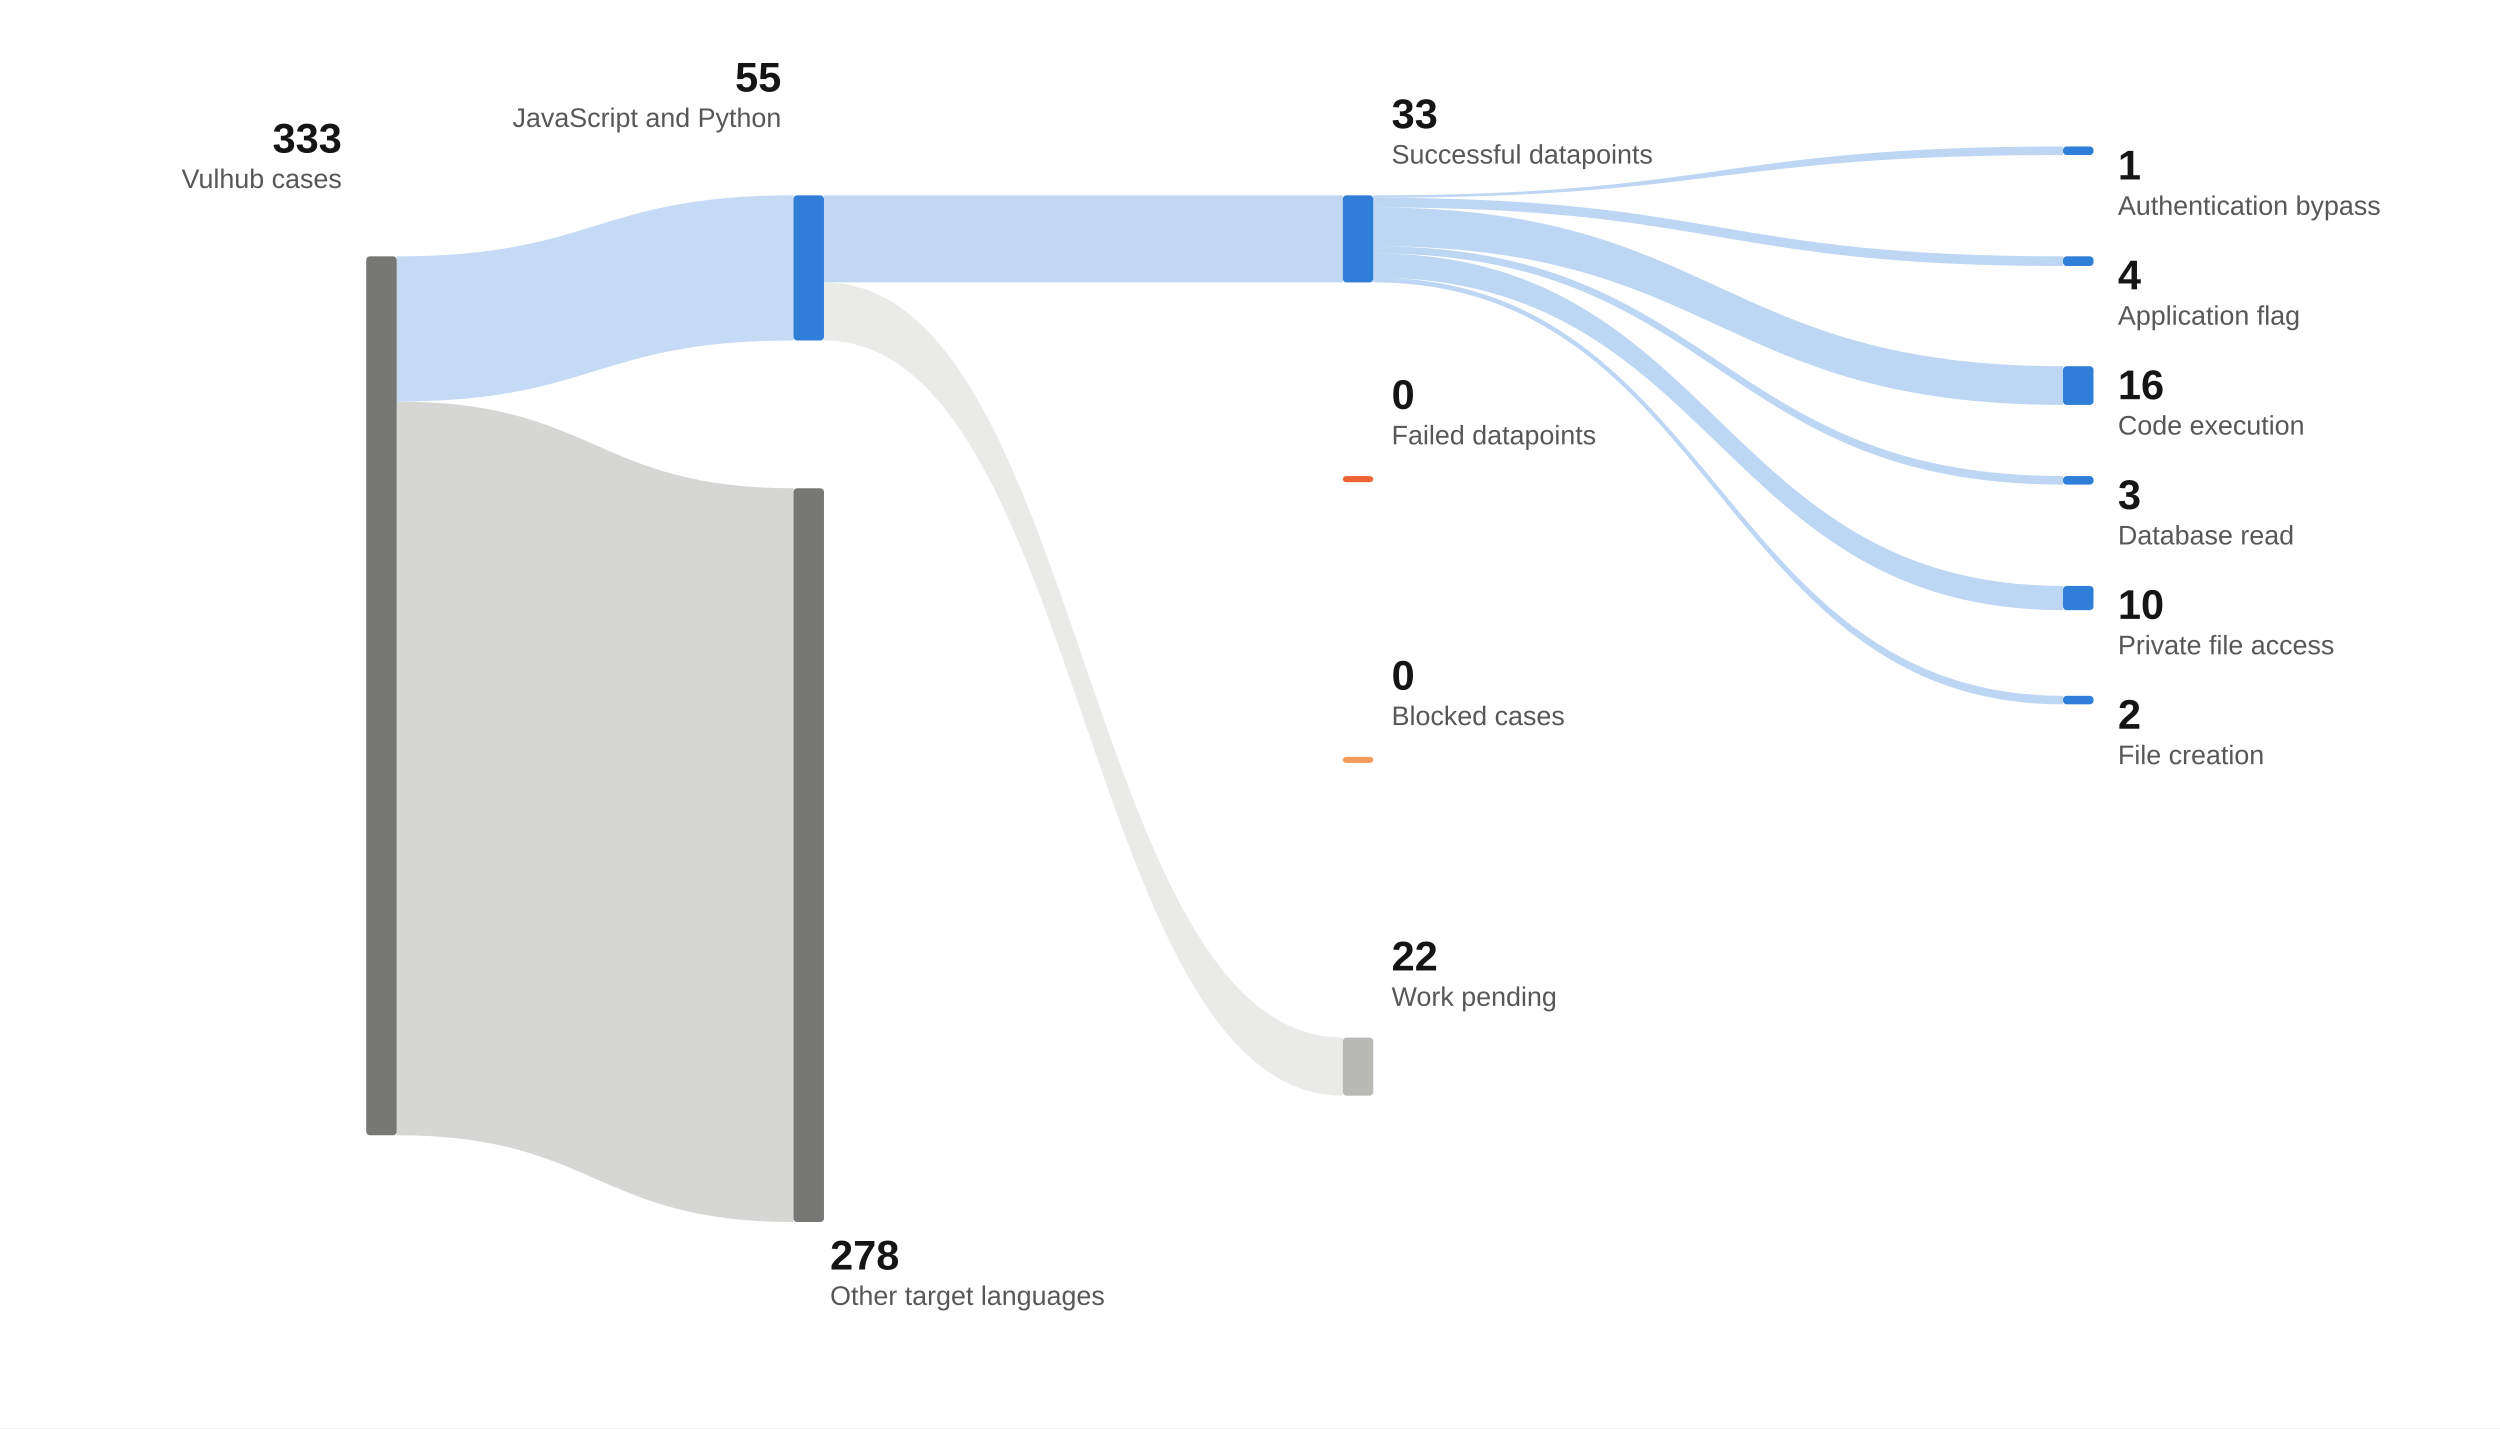
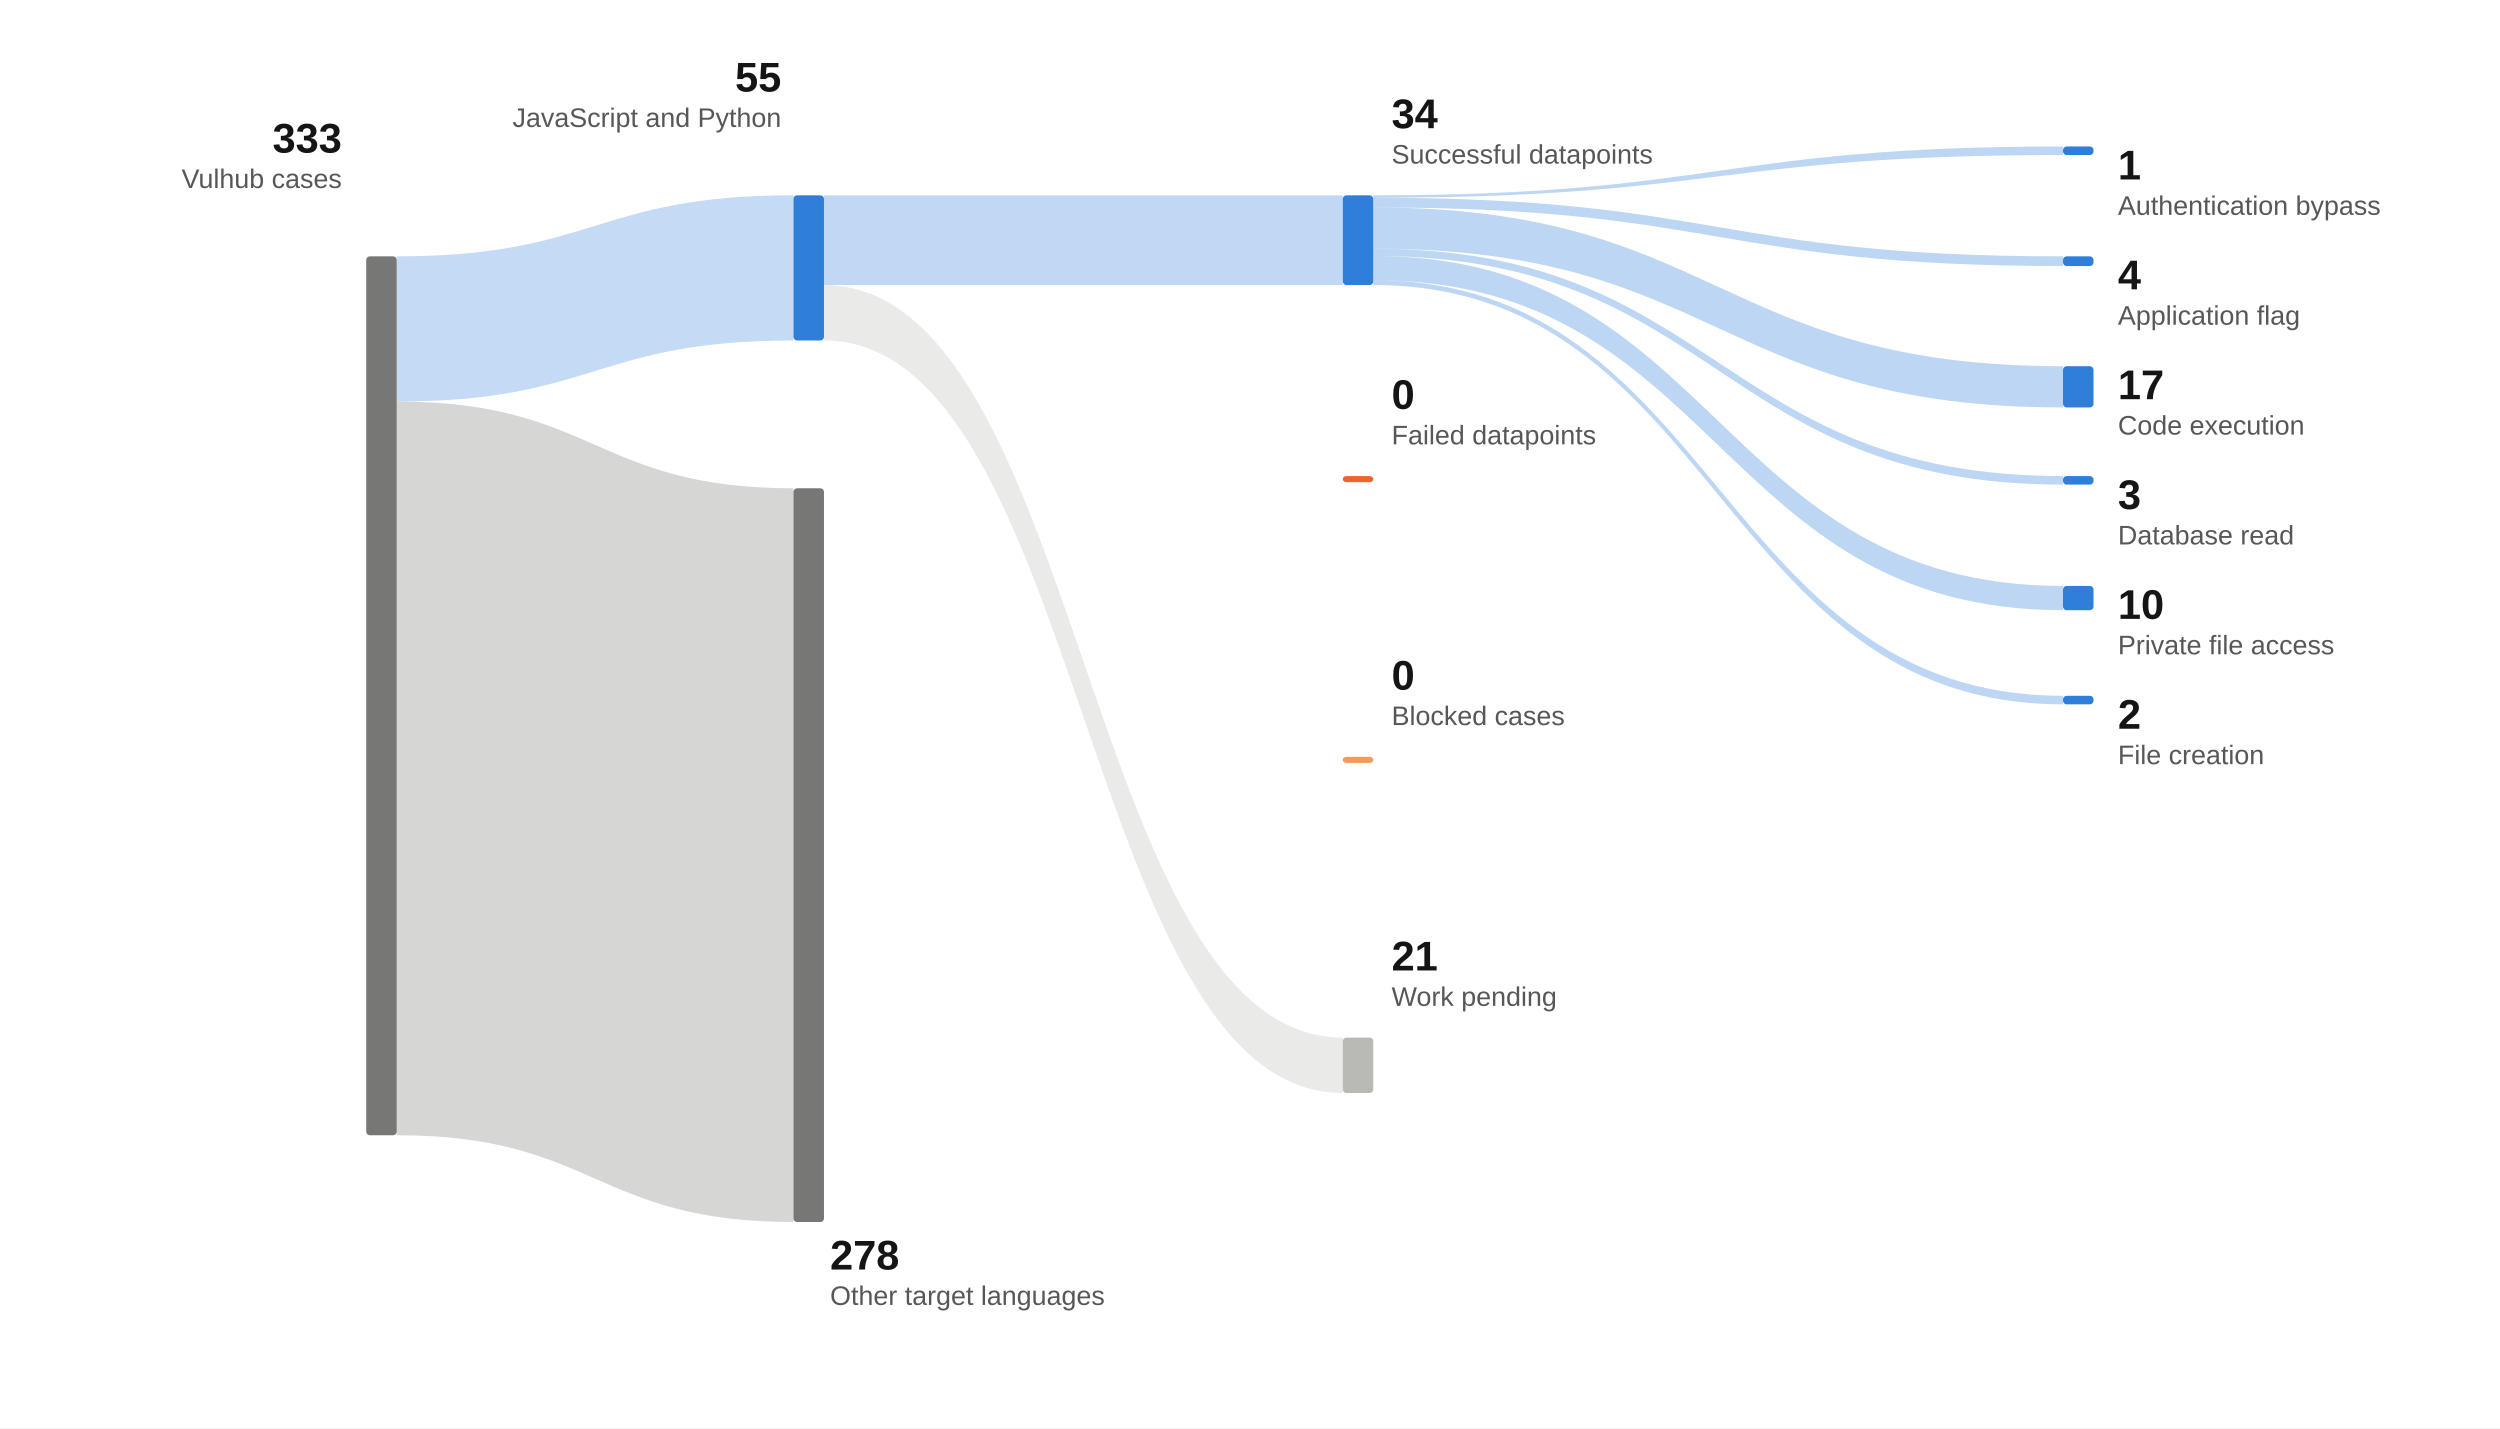
<svg xmlns="http://www.w3.org/2000/svg" width="2048" height="1170" viewBox="0 0 2048 1170">
  <style>.count{font:700 34px Arial,sans-serif;fill:#151515}.detail{font:22px Arial,sans-serif;fill:#575757}</style>
  <rect width="100%" height="100%" fill="#fff" />
  <path d="M325 210 C487.5 210 487.5 160 650 160 L650 278.919 C487.5 278.919 487.5 328.919 325 328.919 Z" fill="#3079d7" fill-opacity="0.28" />
  <path d="M325 328.919 C487.5 328.919 487.5 400 650 400 L650 1001.081 C487.5 1001.081 487.5 930.0 325 930.0 Z" fill="#aaa9a6" fill-opacity="0.48" />
-   <path d="M675 160.0 C887.5 160.0 887.5 160 1100 160 L1100 231.351 C887.5 231.351 887.5 231.351 675 231.351 Z" fill="#2f7ed8" fill-opacity="0.3" />
-   <path d="M675 231.351 C887.5 231.351 887.5 850 1100 850 L1100 897.568 C887.5 897.568 887.5 278.919 675 278.919 Z" fill="#b9b9b5" fill-opacity="0.3" />
-   <path d="M1125 160.0 C1407.5 160.0 1407.5 120 1690 120 L1690 127 C1407.5 127 1407.5 161.982 1125 161.982 Z" fill="#2f7ed8" fill-opacity="0.32" />
+   <path d="M675 160.0 C887.5 160.0 887.5 160 1100 160 L1100 233.514 C887.5 233.514 887.5 233.514 675 233.514 Z" fill="#2f7ed8" fill-opacity="0.3" />
+   <path d="M675 233.514 C887.5 233.514 887.5 850 1100 850 L1100 895.405 C887.5 895.405 887.5 278.919 675 278.919 Z" fill="#b9b9b5" fill-opacity="0.3" />
+   <path d="M1125 160.0 C1407.5 160.0 1407.5 120 1690 120 L1690 127 C1407.5 127 1407.5 161.987 1125 161.987 Z" fill="#2f7ed8" fill-opacity="0.32" />
  <rect x="1690" y="120" width="25" height="7" rx="3" fill="#2f7ed8" />
  <text x="1735" y="147" text-anchor="start" class="count">1</text>
  <text x="1735" y="176" text-anchor="start" class="detail">Authentication bypass</text>
-   <path d="M1125 161.982 C1407.5 161.982 1407.5 210 1690 210 L1690 217.928 C1407.5 217.928 1407.5 169.91 1125 169.91 Z" fill="#2f7ed8" fill-opacity="0.32" />
-   <rect x="1690" y="210" width="25" height="7.928" rx="3" fill="#2f7ed8" />
+   <path d="M1125 161.987 C1407.5 161.987 1407.5 210 1690 210 L1690 217.947 C1407.5 217.947 1407.5 169.934 1125 169.934 Z" fill="#2f7ed8" fill-opacity="0.32" />
+   <rect x="1690" y="210" width="25" height="7.947" rx="3" fill="#2f7ed8" />
  <text x="1735" y="237" text-anchor="start" class="count">4</text>
  <text x="1735" y="266" text-anchor="start" class="detail">Application flag</text>
-   <path d="M1125 169.91 C1407.5 169.91 1407.5 300 1690 300 L1690 331.712 C1407.5 331.712 1407.5 201.622 1125 201.622 Z" fill="#2f7ed8" fill-opacity="0.32" />
-   <rect x="1690" y="300" width="25" height="31.712" rx="3" fill="#2f7ed8" />
-   <text x="1735" y="327" text-anchor="start" class="count">16</text>
+   <path d="M1125 169.934 C1407.5 169.934 1407.5 300 1690 300 L1690 333.776 C1407.5 333.776 1407.5 203.711 1125 203.711 Z" fill="#2f7ed8" fill-opacity="0.32" />
+   <rect x="1690" y="300" width="25" height="33.776" rx="3" fill="#2f7ed8" />
+   <text x="1735" y="327" text-anchor="start" class="count">17</text>
  <text x="1735" y="356" text-anchor="start" class="detail">Code execution</text>
-   <path d="M1125 201.622 C1407.5 201.622 1407.5 390 1690 390 L1690 397 C1407.5 397 1407.5 207.568 1125 207.568 Z" fill="#2f7ed8" fill-opacity="0.32" />
+   <path d="M1125 203.711 C1407.5 203.711 1407.5 390 1690 390 L1690 397 C1407.5 397 1407.5 209.671 1125 209.671 Z" fill="#2f7ed8" fill-opacity="0.32" />
  <rect x="1690" y="390" width="25" height="7" rx="3" fill="#2f7ed8" />
  <text x="1735" y="417" text-anchor="start" class="count">3</text>
  <text x="1735" y="446" text-anchor="start" class="detail">Database read</text>
-   <path d="M1125 207.568 C1407.5 207.568 1407.5 480 1690 480 L1690 499.82 C1407.5 499.82 1407.5 227.387 1125 227.387 Z" fill="#2f7ed8" fill-opacity="0.32" />
-   <rect x="1690" y="480" width="25" height="19.82" rx="3" fill="#2f7ed8" />
+   <path d="M1125 209.671 C1407.5 209.671 1407.5 480 1690 480 L1690 499.869 C1407.5 499.869 1407.5 229.54 1125 229.54 Z" fill="#2f7ed8" fill-opacity="0.32" />
+   <rect x="1690" y="480" width="25" height="19.869" rx="3" fill="#2f7ed8" />
  <text x="1735" y="507" text-anchor="start" class="count">10</text>
  <text x="1735" y="536" text-anchor="start" class="detail">Private file access</text>
-   <path d="M1125 227.387 C1407.5 227.387 1407.5 570 1690 570 L1690 577 C1407.5 577 1407.5 231.351 1125 231.351 Z" fill="#2f7ed8" fill-opacity="0.32" />
+   <path d="M1125 229.54 C1407.5 229.54 1407.5 570 1690 570 L1690 577 C1407.5 577 1407.5 233.514 1125 233.514 Z" fill="#2f7ed8" fill-opacity="0.32" />
  <rect x="1690" y="570" width="25" height="7" rx="3" fill="#2f7ed8" />
  <text x="1735" y="597" text-anchor="start" class="count">2</text>
  <text x="1735" y="626" text-anchor="start" class="detail">File creation</text>
  <rect x="300" y="210" width="25" height="720" rx="3" fill="#777775" />
  <rect x="650" y="160" width="25" height="118.919" rx="3" fill="#2f7ed8" />
  <rect x="650" y="400" width="25" height="601.081" rx="3" fill="#777775" />
  <text x="280" y="125" text-anchor="end" class="count">333</text>
  <text x="280" y="154" text-anchor="end" class="detail">Vulhub cases</text>
  <text x="640" y="75" text-anchor="end" class="count">55</text>
  <text x="640" y="104" text-anchor="end" class="detail">JavaScript and Python</text>
  <text x="680" y="1040" text-anchor="start" class="count">278</text>
  <text x="680" y="1069" text-anchor="start" class="detail">Other target languages</text>
-   <rect x="1100" y="160" width="25" height="71.351" rx="3" fill="#2f7ed8" />
-   <text x="1140" y="105" text-anchor="start" class="count">33</text>
+   <rect x="1100" y="160" width="25" height="73.514" rx="3" fill="#2f7ed8" />
+   <text x="1140" y="105" text-anchor="start" class="count">34</text>
  <text x="1140" y="134" text-anchor="start" class="detail">Successful datapoints</text>
  <rect x="1100" y="390" width="25" height="5" rx="3" fill="#ed6434" />
  <text x="1140" y="335" text-anchor="start" class="count">0</text>
  <text x="1140" y="364" text-anchor="start" class="detail">Failed datapoints</text>
  <rect x="1100" y="620" width="25" height="5" rx="3" fill="#f49a5b" />
  <text x="1140" y="565" text-anchor="start" class="count">0</text>
  <text x="1140" y="594" text-anchor="start" class="detail">Blocked cases</text>
-   <rect x="1100" y="850" width="25" height="47.568" rx="3" fill="#b9b9b5" />
-   <text x="1140" y="795" text-anchor="start" class="count">22</text>
+   <rect x="1100" y="850" width="25" height="45.405" rx="3" fill="#b9b9b5" />
+   <text x="1140" y="795" text-anchor="start" class="count">21</text>
  <text x="1140" y="824" text-anchor="start" class="detail">Work pending</text>
</svg>
